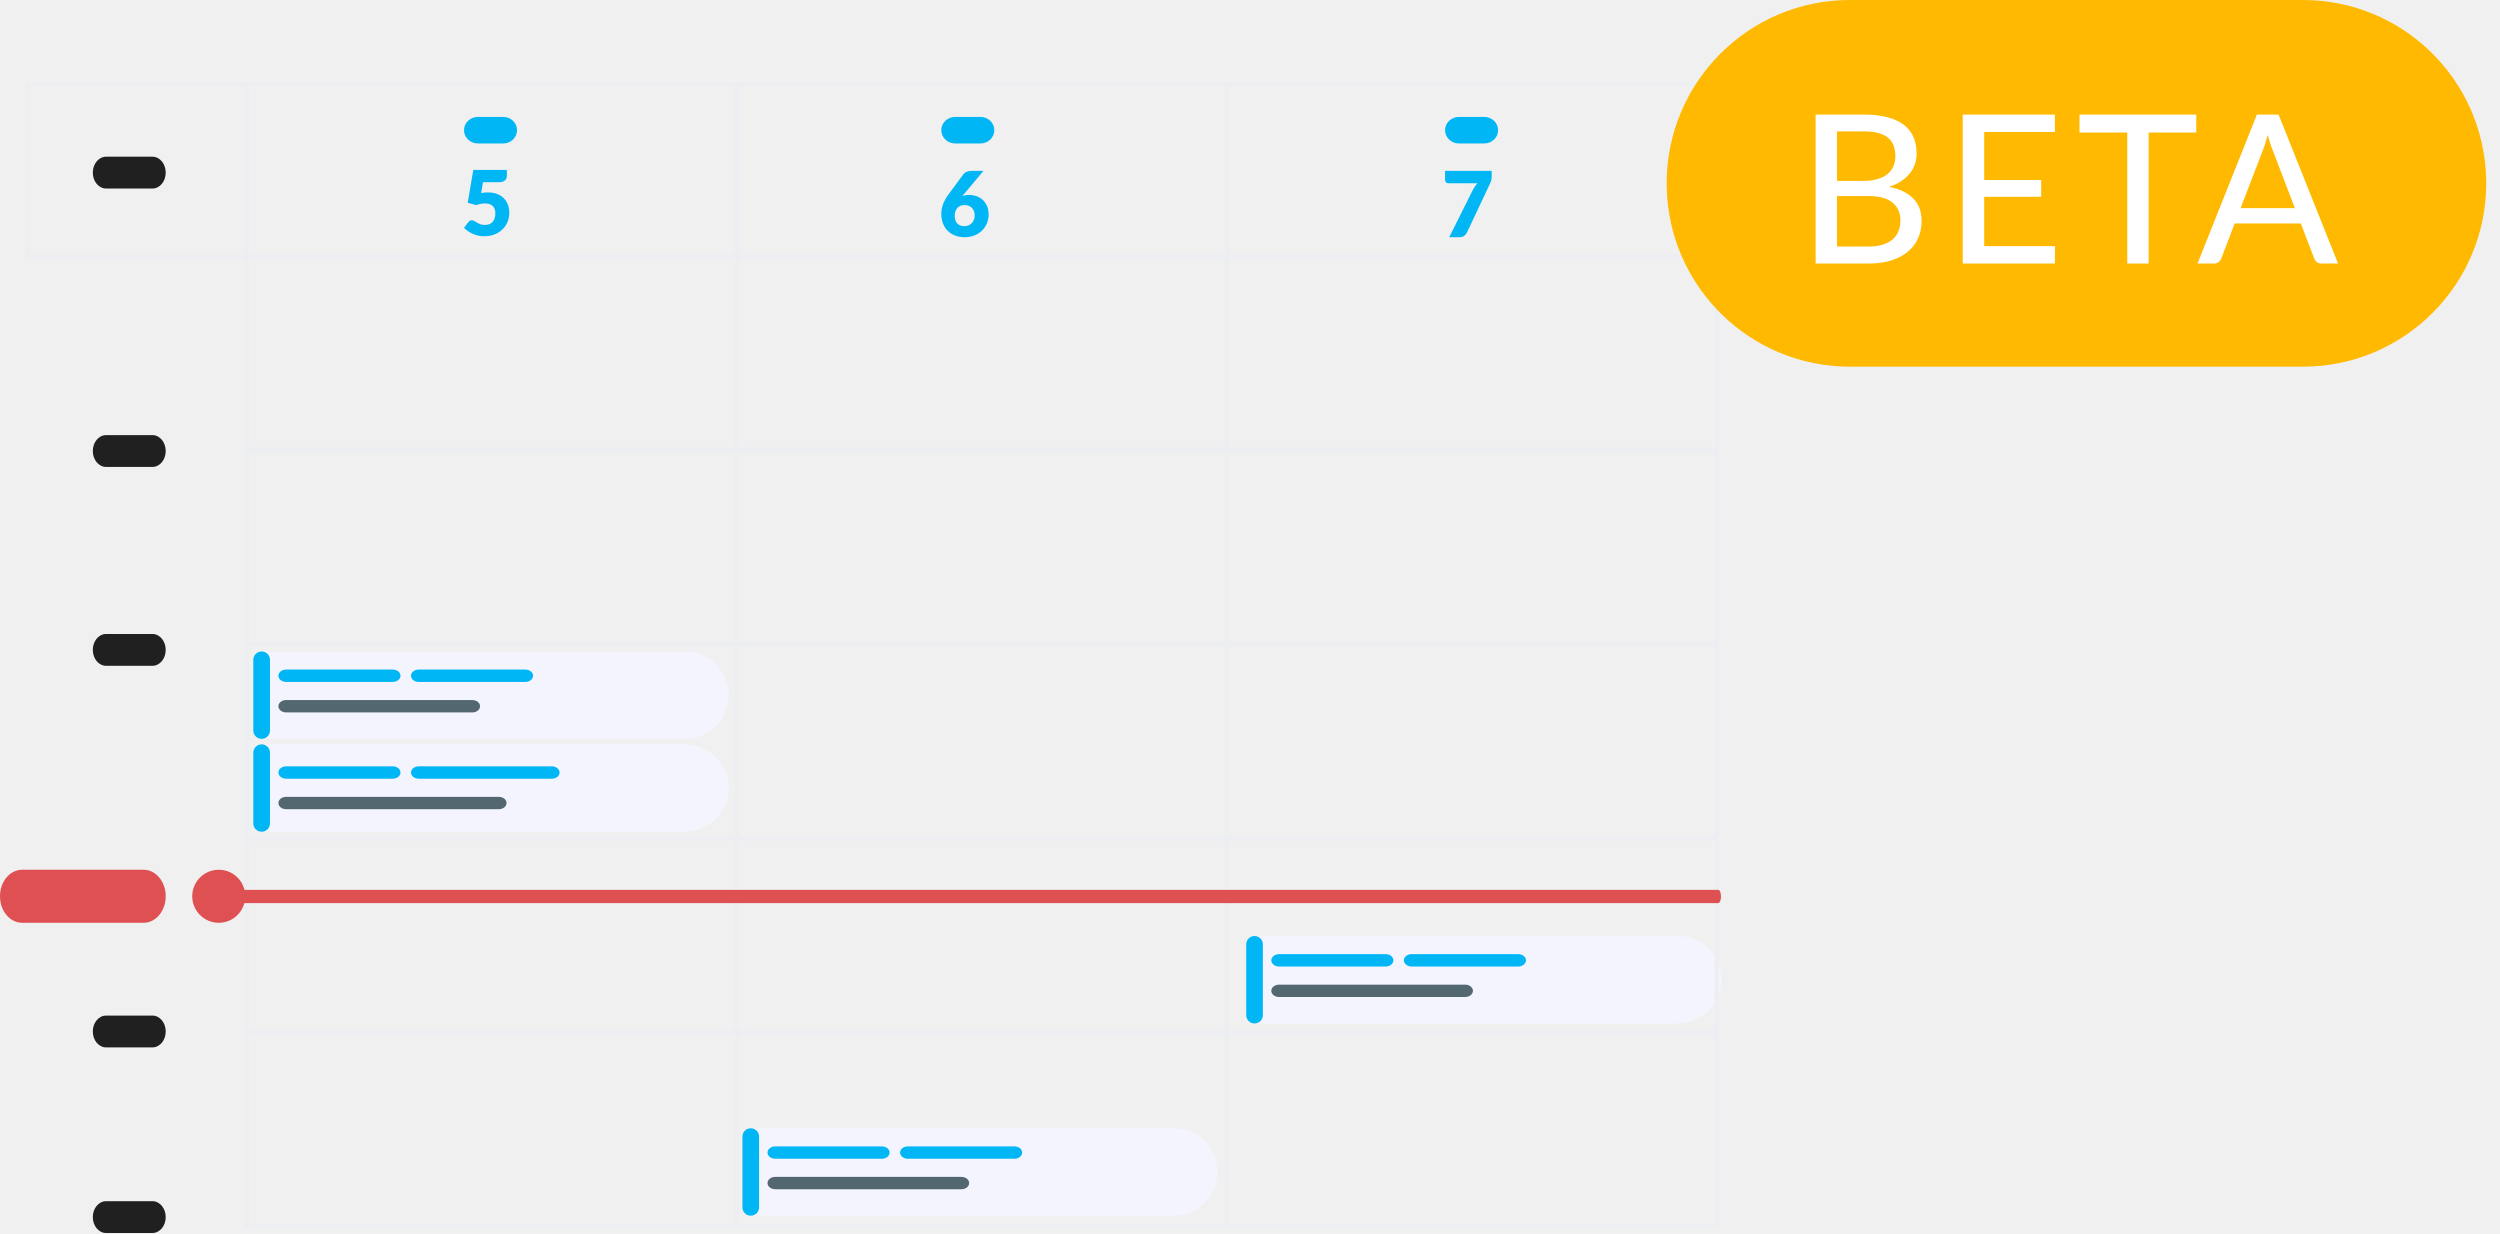
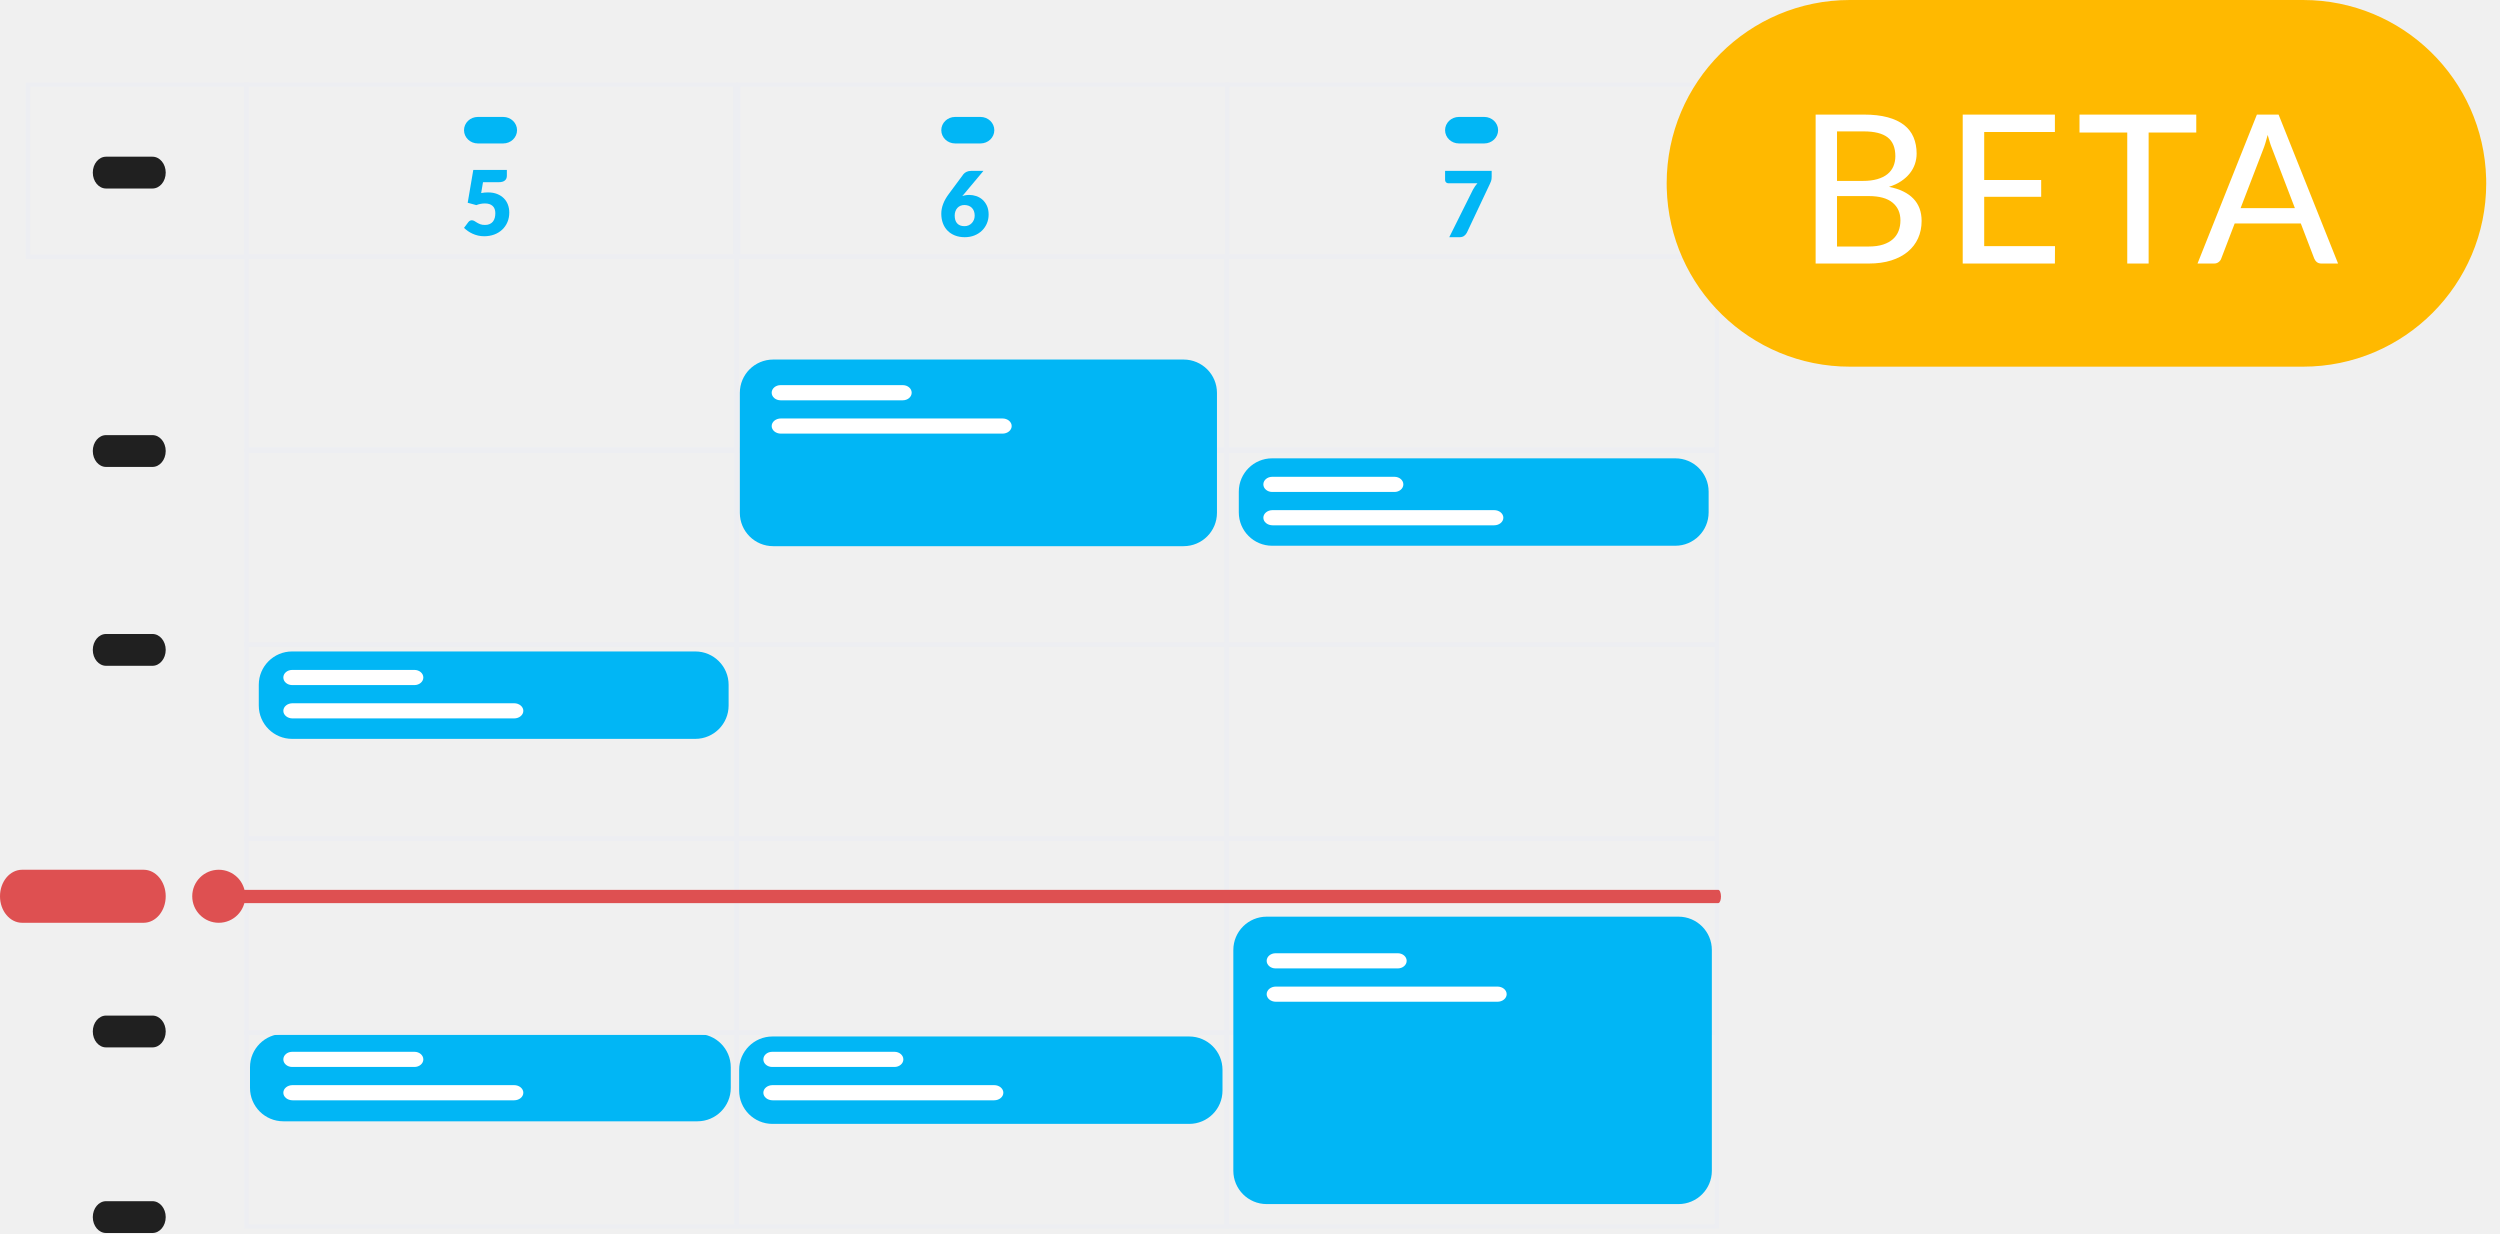
<svg xmlns="http://www.w3.org/2000/svg" width="150px" height="74px" viewBox="0 0 150 74" version="1.1">
  <g id="pages" stroke="none" stroke-width="1" fill="none" fill-rule="evenodd">
-     <g id="WeeklyCalendar">
+     <g id="WeeklyCalendar" fill-rule="nonzero">
      <g id="Group-185" transform="translate(0, 5)">
-         <path d="M6.364,6.311 C5.924,6.311 5.568,5.884 5.568,5.357 C5.568,4.83 5.924,4.402 6.364,4.402 L9.148,4.402 C9.587,4.402 9.943,4.83 9.943,5.357 C9.943,5.884 9.587,6.311 9.148,6.311 L6.364,6.311 Z" id="Path" fill="#202020" fill-rule="nonzero" />
-         <path d="M6.364,23.016 C5.924,23.016 5.568,22.589 5.568,22.061 C5.568,21.534 5.924,21.107 6.364,21.107 L9.148,21.107 C9.587,21.107 9.943,21.534 9.943,22.061 C9.943,22.589 9.587,23.016 9.148,23.016 L6.364,23.016 Z" id="Path-Copy-26" fill="#202020" fill-rule="nonzero" />
-         <path d="M6.364,34.948 C5.924,34.948 5.568,34.52 5.568,33.993 C5.568,33.466 5.924,33.039 6.364,33.039 L9.148,33.039 C9.587,33.039 9.943,33.466 9.943,33.993 C9.943,34.52 9.587,34.948 9.148,34.948 L6.364,34.948 Z" id="Path-Copy-28" fill="#202020" fill-rule="nonzero" />
-         <path d="M6.364,57.844 C5.924,57.844 5.568,57.417 5.568,56.889 C5.568,56.362 5.924,55.935 6.364,55.935 L9.148,55.935 C9.587,55.935 9.943,56.362 9.943,56.889 C9.943,57.417 9.587,57.844 9.148,57.844 L6.364,57.844 Z" id="Path-Copy-34" fill="#202020" fill-rule="nonzero" />
-         <path d="M6.364,68.98 C5.924,68.98 5.568,68.553 5.568,68.026 C5.568,67.499 5.924,67.071 6.364,67.071 L9.148,67.071 C9.587,67.071 9.943,67.499 9.943,68.026 C9.943,68.553 9.587,68.98 9.148,68.98 L6.364,68.98 Z" id="Path-Copy-35" fill="#202020" fill-rule="nonzero" />
-         <path d="M1.326,50.367 C0.594,50.367 -7.34765784e-14,49.654 -7.34765784e-14,48.776 C-7.34765784e-14,47.897 0.594,47.185 1.326,47.185 L8.617,47.185 C9.35,47.185 9.943,47.897 9.943,48.776 C9.943,49.654 9.35,50.367 8.617,50.367 L1.326,50.367 Z" id="Path-Copy-31" fill="#DE5051" fill-rule="nonzero" />
+         <path d="M6.364,6.311 C5.924,6.311 5.568,5.884 5.568,5.357 C5.568,4.83 5.924,4.402 6.364,4.402 L9.148,4.402 C9.587,4.402 9.943,4.83 9.943,5.357 C9.943,5.884 9.587,6.311 9.148,6.311 L6.364,6.311 Z" id="Path" fill="#202020" />
+         <path d="M6.364,23.016 C5.924,23.016 5.568,22.589 5.568,22.061 C5.568,21.534 5.924,21.107 6.364,21.107 L9.148,21.107 C9.587,21.107 9.943,21.534 9.943,22.061 C9.943,22.589 9.587,23.016 9.148,23.016 L6.364,23.016 Z" id="Path-Copy-26" fill="#202020" />
+         <path d="M6.364,34.948 C5.924,34.948 5.568,34.52 5.568,33.993 C5.568,33.466 5.924,33.039 6.364,33.039 L9.148,33.039 C9.587,33.039 9.943,33.466 9.943,33.993 C9.943,34.52 9.587,34.948 9.148,34.948 L6.364,34.948 Z" id="Path-Copy-28" fill="#202020" />
+         <path d="M6.364,57.844 C5.924,57.844 5.568,57.417 5.568,56.889 C5.568,56.362 5.924,55.935 6.364,55.935 L9.148,55.935 C9.587,55.935 9.943,56.362 9.943,56.889 C9.943,57.417 9.587,57.844 9.148,57.844 L6.364,57.844 Z" id="Path-Copy-34" fill="#202020" />
+         <path d="M6.364,68.98 C5.924,68.98 5.568,68.553 5.568,68.026 C5.568,67.499 5.924,67.071 6.364,67.071 L9.148,67.071 C9.587,67.071 9.943,67.499 9.943,68.026 C9.943,68.553 9.587,68.98 9.148,68.98 L6.364,68.98 Z" id="Path-Copy-35" fill="#202020" />
+         <path d="M1.326,50.367 C0.594,50.367 -7.34765784e-14,49.654 -7.34765784e-14,48.776 C-7.34765784e-14,47.897 0.594,47.185 1.326,47.185 L8.617,47.185 C9.35,47.185 9.943,47.897 9.943,48.776 C9.943,49.654 9.35,50.367 8.617,50.367 L1.326,50.367 Z" id="Path-Copy-31" fill="#DE5051" />
        <g id="Group-191" transform="translate(15.19886, 34.08719)">
-           <path d="M0.328,-5.42596271e-13 L25.896,-5.42596271e-13 C27.344,-5.43750498e-13 28.518,1.174 28.518,2.622 C28.518,4.071 27.344,5.245 25.896,5.245 L0.328,5.245 L0.328,5.245 L0.328,-5.42596271e-13 Z" id="Rectangle" fill="#F4F4FE" />
-           <g id="Group-189" transform="translate(1.505682, 0.927229)" fill-rule="nonzero">
-             <path d="M0.464,0.902 C0.208,0.902 2.47276946e-14,0.735 2.47276946e-14,0.53 C2.47276946e-14,0.325 0.208,0.159 0.464,0.159 L6.861,0.159 C7.117,0.159 7.325,0.325 7.325,0.53 C7.325,0.735 7.117,0.902 6.861,0.902 L0.464,0.902 Z" id="Path-Copy-28" fill="#01B6F5" />
-             <path d="M8.419,0.902 C8.162,0.902 7.955,0.735 7.955,0.53 C7.955,0.325 8.162,0.159 8.419,0.159 L14.815,0.159 C15.072,0.159 15.279,0.325 15.279,0.53 C15.279,0.735 15.072,0.902 14.815,0.902 L8.419,0.902 Z" id="Path-Copy-33" fill="#01B6F5" />
-             <path d="M0.464,2.731 C0.208,2.731 0,2.565 0,2.36 C0,2.155 0.208,1.989 0.464,1.989 L11.634,1.989 C11.89,1.989 12.098,2.155 12.098,2.36 C12.098,2.565 11.89,2.731 11.634,2.731 L0.464,2.731 Z" id="Path-Copy-32" fill="#52676F" />
-           </g>
-           <rect id="Rectangle" fill="#01B6F5" x="-6.76479075e-14" y="-5.42596271e-13" width="1" height="5.245" rx="0.5" />
+           <path d="M26.518,-5.42596271e-13 C27.623,-5.42596271e-13 28.518,0.895 28.518,2 L28.518,3.245 C28.518,4.349 27.623,5.245 26.518,5.245 L2.328,5.245 C1.223,5.245 0.328,4.349 0.328,3.245 L0.328,2 C0.328,0.895 1.223,-5.42596271e-13 2.328,-5.42596271e-13 L26.518,-5.42596271e-13 Z" id="Rectangle" fill="#01B6F5" />
+           <path d="M2.333,2.018 C2.039,2.018 1.801,1.814 1.801,1.563 C1.801,1.312 2.039,1.108 2.333,1.108 L9.669,1.108 C9.963,1.108 10.201,1.312 10.201,1.563 C10.201,1.814 9.963,2.018 9.669,2.018 L2.333,2.018 Z" id="Path-Copy-28" fill="#FFFFFF" />
+           <path d="M2.353,4.018 C2.048,4.018 1.801,3.814 1.801,3.563 C1.801,3.312 2.048,3.108 2.353,3.108 L15.649,3.108 C15.954,3.108 16.201,3.312 16.201,3.563 C16.201,3.814 15.954,4.018 15.649,4.018 L2.353,4.018 Z" id="Path-Copy-32" fill="#FFFFFF" />
        </g>
-         <g id="Group-191-Copy-4" transform="translate(44.54545, 62.69624)">
-           <path d="M0.328,-5.42596271e-13 L25.896,-5.42596271e-13 C27.344,-5.44194587e-13 28.518,1.174 28.518,2.622 C28.518,4.071 27.344,5.245 25.896,5.245 L0.328,5.245 L0.328,5.245 L0.328,-5.42596271e-13 Z" id="Rectangle" fill="#F4F4FE" />
-           <g id="Group-189" transform="translate(1.505682, 0.927229)" fill-rule="nonzero">
-             <path d="M0.464,0.902 C0.208,0.902 2.47276946e-14,0.735 2.47276946e-14,0.53 C2.47276946e-14,0.325 0.208,0.159 0.464,0.159 L6.861,0.159 C7.117,0.159 7.325,0.325 7.325,0.53 C7.325,0.735 7.117,0.902 6.861,0.902 L0.464,0.902 Z" id="Path-Copy-28" fill="#01B6F5" />
-             <path d="M8.419,0.902 C8.162,0.902 7.955,0.735 7.955,0.53 C7.955,0.325 8.162,0.159 8.419,0.159 L14.815,0.159 C15.072,0.159 15.279,0.325 15.279,0.53 C15.279,0.735 15.072,0.902 14.815,0.902 L8.419,0.902 Z" id="Path-Copy-33" fill="#01B6F5" />
-             <path d="M0.464,2.731 C0.208,2.731 0,2.565 0,2.36 C0,2.155 0.208,1.989 0.464,1.989 L11.634,1.989 C11.89,1.989 12.098,2.155 12.098,2.36 C12.098,2.565 11.89,2.731 11.634,2.731 L0.464,2.731 Z" id="Path-Copy-32" fill="#52676F" />
-           </g>
-           <rect id="Rectangle" fill="#01B6F5" x="-6.76479075e-14" y="-5.42596271e-13" width="1" height="5.245" rx="0.5" />
+         <g id="Group-191-Copy-4" transform="translate(74, 22.5)">
+           <path d="M26.518,-5.42596271e-13 C27.623,-5.42596271e-13 28.518,0.895 28.518,2 L28.518,3.245 C28.518,4.349 27.623,5.245 26.518,5.245 L2.328,5.245 C1.223,5.245 0.328,4.349 0.328,3.245 L0.328,2 C0.328,0.895 1.223,-5.42596271e-13 2.328,-5.42596271e-13 L26.518,-5.42596271e-13 Z" id="Rectangle" fill="#01B6F5" />
+           <path d="M2.333,2.018 C2.039,2.018 1.801,1.814 1.801,1.563 C1.801,1.312 2.039,1.108 2.333,1.108 L9.669,1.108 C9.963,1.108 10.201,1.312 10.201,1.563 C10.201,1.814 9.963,2.018 9.669,2.018 L2.333,2.018 Z" id="Path-Copy-28" fill="#FFFFFF" />
+           <path d="M2.353,4.018 C2.048,4.018 1.801,3.814 1.801,3.563 C1.801,3.312 2.048,3.108 2.353,3.108 L15.649,3.108 C15.954,3.108 16.201,3.312 16.201,3.563 C16.201,3.814 15.954,4.018 15.649,4.018 L2.353,4.018 Z" id="Path-Copy-32" fill="#FFFFFF" />
        </g>
-         <g id="Group-191-Copy-5" transform="translate(74.77273, 51.16215)">
-           <path d="M0.328,-5.42596271e-13 L25.896,-5.42596271e-13 C27.344,-5.40994123e-13 28.518,1.174 28.518,2.622 C28.518,4.071 27.344,5.245 25.896,5.245 L0.328,5.245 L0.328,5.245 L0.328,-5.42596271e-13 Z" id="Rectangle" fill="#F4F4FE" />
-           <g id="Group-189" transform="translate(1.505682, 0.927229)" fill-rule="nonzero">
-             <path d="M0.464,0.902 C0.208,0.902 2.47276946e-14,0.735 2.47276946e-14,0.53 C2.47276946e-14,0.325 0.208,0.159 0.464,0.159 L6.861,0.159 C7.117,0.159 7.325,0.325 7.325,0.53 C7.325,0.735 7.117,0.902 6.861,0.902 L0.464,0.902 Z" id="Path-Copy-28" fill="#01B6F5" />
-             <path d="M8.419,0.902 C8.162,0.902 7.955,0.735 7.955,0.53 C7.955,0.325 8.162,0.159 8.419,0.159 L14.815,0.159 C15.072,0.159 15.279,0.325 15.279,0.53 C15.279,0.735 15.072,0.902 14.815,0.902 L8.419,0.902 Z" id="Path-Copy-33" fill="#01B6F5" />
-             <path d="M0.464,2.731 C0.208,2.731 0,2.565 0,2.36 C0,2.155 0.208,1.989 0.464,1.989 L11.634,1.989 C11.89,1.989 12.098,2.155 12.098,2.36 C12.098,2.565 11.89,2.731 11.634,2.731 L0.464,2.731 Z" id="Path-Copy-32" fill="#52676F" />
-           </g>
-           <rect id="Rectangle" fill="#01B6F5" x="-6.76479075e-14" y="-5.42596271e-13" width="1" height="5.245" rx="0.5" />
+         <g id="Group-191-Copy-2" transform="translate(14.19886, 57)">
+           <path d="M27.647,0.033 C28.752,0.033 29.647,0.928 29.647,2.033 L29.647,3.278 C29.647,4.382 28.752,5.278 27.647,5.278 L2.801,5.278 C1.697,5.278 0.801,4.382 0.801,3.278 L0.801,2.033 C0.801,0.928 1.697,0.033 2.801,0.033 L27.647,0.033 Z" id="Rectangle" fill="#01B6F5" />
+           <path d="M3.333,2.018 C3.039,2.018 2.801,1.814 2.801,1.563 C2.801,1.312 3.039,1.108 3.333,1.108 L10.669,1.108 C10.963,1.108 11.201,1.312 11.201,1.563 C11.201,1.814 10.963,2.018 10.669,2.018 L3.333,2.018 Z" id="Path-Copy-28" fill="#FFFFFF" />
+           <path d="M3.353,4.018 C3.048,4.018 2.801,3.814 2.801,3.563 C2.801,3.312 3.048,3.108 3.353,3.108 L16.649,3.108 C16.954,3.108 17.201,3.312 17.201,3.563 C17.201,3.814 16.954,4.018 16.649,4.018 L3.353,4.018 Z" id="Path-Copy-32" fill="#FFFFFF" />
        </g>
-         <g id="Group-190" transform="translate(15.11364, 38.43488)">
-           <path d="M0.413,1.225 L25.981,1.225 C27.43,1.225 28.604,2.399 28.604,3.847 C28.604,5.296 27.43,6.47 25.981,6.47 L0.413,6.47 L0.413,6.47 L0.413,1.225 Z" id="Rectangle" fill="#F4F4FE" />
-           <g id="Group-189" transform="translate(1.590909, 0.795455)" fill-rule="nonzero">
-             <path d="M0.464,2.492 C0.208,2.492 0,2.326 0,2.121 C0,1.916 0.208,1.75 0.464,1.75 L6.861,1.75 C7.117,1.75 7.325,1.916 7.325,2.121 C7.325,2.326 7.117,2.492 6.861,2.492 L0.464,2.492 Z" id="Path-Copy-28" fill="#01B6F5" />
-             <path d="M8.419,2.492 C8.162,2.492 7.955,2.326 7.955,2.121 C7.955,1.916 8.162,1.75 8.419,1.75 L16.406,1.75 C16.663,1.75 16.87,1.916 16.87,2.121 C16.87,2.326 16.663,2.492 16.406,2.492 L8.419,2.492 Z" id="Path-Copy-33" fill="#01B6F5" />
-             <path d="M0.464,4.322 C0.208,4.322 0,4.156 0,3.951 C0,3.746 0.208,3.58 0.464,3.58 L13.224,3.58 C13.481,3.58 13.688,3.746 13.688,3.951 C13.688,4.156 13.481,4.322 13.224,4.322 L0.464,4.322 Z" id="Path-Copy-32" fill="#52676F" />
-           </g>
-           <rect id="Rectangle" fill="#01B6F5" x="0.085" y="1.225" width="1" height="5.245" rx="0.5" />
+         <g id="Group-191-Copy-3" transform="translate(44, 57)">
+           <path d="M27.35,0.189 C28.455,0.189 29.35,1.085 29.35,2.189 L29.35,3.434 C29.35,4.539 28.455,5.434 27.35,5.434 L2.349,5.434 C1.244,5.434 0.349,4.539 0.349,3.434 L0.349,2.189 C0.349,1.085 1.244,0.189 2.349,0.189 L27.35,0.189 Z" id="Rectangle" fill="#01B6F5" />
+           <path d="M2.333,2.018 C2.039,2.018 1.801,1.814 1.801,1.563 C1.801,1.312 2.039,1.108 2.333,1.108 L9.669,1.108 C9.963,1.108 10.201,1.312 10.201,1.563 C10.201,1.814 9.963,2.018 9.669,2.018 L2.333,2.018 Z" id="Path-Copy-28" fill="#FFFFFF" />
+           <path d="M2.353,4.018 C2.048,4.018 1.801,3.814 1.801,3.563 C1.801,3.312 2.048,3.108 2.353,3.108 L15.649,3.108 C15.954,3.108 16.201,3.312 16.201,3.563 C16.201,3.814 15.954,4.018 15.649,4.018 L2.353,4.018 Z" id="Path-Copy-32" fill="#FFFFFF" />
        </g>
-         <path d="M44.275,33.595 L44.275,45.396 L14.707,45.396 L14.707,33.595 L44.275,33.595 Z M44.111,33.759 L14.871,33.759 L14.871,45.232 L44.111,45.232 L44.111,33.759 Z" id="Rectangle" stroke="#EDEEF2" stroke-width="0.1" fill="#EDEEF2" fill-rule="nonzero" />
-         <path d="M73.685,33.595 L73.685,45.396 L44.117,45.396 L44.117,33.595 L73.685,33.595 Z M73.521,33.759 L44.281,33.759 L44.281,45.232 L73.521,45.232 L73.521,33.759 Z" id="Rectangle-Copy" stroke="#EDEEF2" stroke-width="0.1" fill="#EDEEF2" fill-rule="nonzero" />
-         <path d="M103.095,33.595 L103.095,45.396 L73.528,45.396 L73.528,33.595 L103.095,33.595 Z M102.931,33.759 L73.691,33.759 L73.691,45.232 L102.931,45.232 L102.931,33.759 Z" id="Rectangle-Copy-2" stroke="#EDEEF2" stroke-width="0.1" fill="#EDEEF2" fill-rule="nonzero" />
-         <path d="M44.275,45.232 L44.275,57.033 L14.707,57.033 L14.707,45.232 L44.275,45.232 Z M44.111,45.396 L14.871,45.396 L14.871,56.869 L44.111,56.869 L44.111,45.396 Z" id="Rectangle" stroke="#EDEEF2" stroke-width="0.1" fill="#EDEEF2" fill-rule="nonzero" />
-         <path d="M73.685,45.232 L73.685,57.033 L44.117,57.033 L44.117,45.232 L73.685,45.232 Z M73.521,45.396 L44.281,45.396 L44.281,56.869 L73.521,56.869 L73.521,45.396 Z" id="Rectangle-Copy" stroke="#EDEEF2" stroke-width="0.1" fill="#EDEEF2" fill-rule="nonzero" />
-         <path d="M103.095,45.232 L103.095,57.033 L73.528,57.033 L73.528,45.232 L103.095,45.232 Z M102.931,45.396 L73.691,45.396 L73.691,56.869 L102.931,56.869 L102.931,45.396 Z" id="Rectangle-Copy-2" stroke="#EDEEF2" stroke-width="0.1" fill="#EDEEF2" fill-rule="nonzero" />
-         <path d="M44.275,56.869 L44.275,68.67 L14.707,68.67 L14.707,56.869 L44.275,56.869 Z M44.111,57.033 L14.871,57.033 L14.871,68.506 L44.111,68.506 L44.111,57.033 Z" id="Rectangle" stroke="#EDEEF2" stroke-width="0.1" fill="#EDEEF2" fill-rule="nonzero" />
-         <path d="M73.685,56.869 L73.685,68.67 L44.117,68.67 L44.117,56.869 L73.685,56.869 Z M73.521,57.033 L44.281,57.033 L44.281,68.506 L73.521,68.506 L73.521,57.033 Z" id="Rectangle-Copy" stroke="#EDEEF2" stroke-width="0.1" fill="#EDEEF2" fill-rule="nonzero" />
-         <path d="M103.095,56.869 L103.095,68.67 L73.528,68.67 L73.528,56.869 L103.095,56.869 Z M102.931,57.033 L73.691,57.033 L73.691,68.506 L102.931,68.506 L102.931,57.033 Z" id="Rectangle-Copy-2" stroke="#EDEEF2" stroke-width="0.1" fill="#EDEEF2" fill-rule="nonzero" />
-         <path d="M103.095,48.391 C103.186,48.391 103.259,48.569 103.259,48.789 C103.259,48.993 103.196,49.161 103.114,49.184 L103.095,49.186 L12.413,49.186 C12.322,49.186 12.249,49.008 12.249,48.789 C12.249,48.585 12.312,48.417 12.393,48.394 L12.413,48.391 L103.095,48.391 Z" id="Path" fill="#DE5051" fill-rule="nonzero" />
-         <path d="M13.125,47.185 C14.004,47.185 14.716,47.897 14.716,48.776 C14.716,49.654 14.004,50.367 13.125,50.367 C12.246,50.367 11.534,49.654 11.534,48.776 C11.534,47.897 12.246,47.185 13.125,47.185 Z" id="Path" fill="#DE5051" fill-rule="nonzero" />
-         <path d="M44.275,10.326 L44.275,22.044 L14.707,22.044 L14.707,10.326 L44.275,10.326 Z M44.111,10.49 L14.871,10.49 L14.871,21.88 L44.111,21.88 L44.111,10.49 Z" id="Rectangle" stroke="#EDEEF2" stroke-width="0.1" fill="#EDEEF2" fill-rule="nonzero" />
-         <path d="M73.685,10.326 L73.685,22.044 L44.117,22.044 L44.117,10.326 L73.685,10.326 Z M73.521,10.49 L44.281,10.49 L44.281,21.88 L73.521,21.88 L73.521,10.49 Z" id="Rectangle-Copy" stroke="#EDEEF2" stroke-width="0.1" fill="#EDEEF2" fill-rule="nonzero" />
-         <path d="M103.095,10.326 L103.095,22.044 L73.528,22.044 L73.528,10.326 L103.095,10.326 Z M102.931,10.49 L73.691,10.49 L73.691,21.88 L102.931,21.88 L102.931,10.49 Z" id="Rectangle-Copy-2" stroke="#EDEEF2" stroke-width="0.1" fill="#EDEEF2" fill-rule="nonzero" />
-         <path d="M44.275,21.962 L44.275,33.763 L14.707,33.763 L14.707,21.962 L44.275,21.962 Z M44.111,22.126 L14.871,22.126 L14.871,33.599 L44.111,33.599 L44.111,22.126 Z" id="Rectangle" stroke="#EDEEF2" stroke-width="0.1" fill="#EDEEF2" fill-rule="nonzero" />
-         <path d="M73.685,21.962 L73.685,33.763 L44.117,33.763 L44.117,21.962 L73.685,21.962 Z M73.521,22.126 L44.281,22.126 L44.281,33.599 L73.521,33.599 L73.521,22.126 Z" id="Rectangle-Copy" stroke="#EDEEF2" stroke-width="0.1" fill="#EDEEF2" fill-rule="nonzero" />
-         <path d="M103.095,21.962 L103.095,33.763 L73.528,33.763 L73.528,21.962 L103.095,21.962 Z M102.931,22.126 L73.691,22.126 L73.691,33.599 L102.931,33.599 L102.931,22.126 Z" id="Rectangle-Copy-2" stroke="#EDEEF2" stroke-width="0.1" fill="#EDEEF2" fill-rule="nonzero" />
-         <path d="M44.209,3.65969881e-13 L44.209,10.49 L14.707,10.49 L14.707,3.65969881e-13 L44.209,3.65969881e-13 Z M44.045,0.164 L14.871,0.164 L14.871,10.326 L44.045,10.326 L44.045,0.164 Z" id="Rectangle" stroke="#EDEEF2" stroke-width="0.1" fill="#EDEEF2" fill-rule="nonzero" />
-         <path d="M73.711,3.65969881e-13 L73.711,10.49 L44.209,10.49 L44.209,3.65969881e-13 L73.711,3.65969881e-13 Z M73.547,0.164 L44.373,0.164 L44.373,10.326 L73.547,10.326 L73.547,0.164 Z" id="Rectangle-Copy" stroke="#EDEEF2" stroke-width="0.1" fill="#EDEEF2" fill-rule="nonzero" />
-         <path d="M103.049,3.65969881e-13 L103.049,10.49 L73.547,10.49 L73.547,3.65969881e-13 L103.049,3.65969881e-13 Z M102.885,0.164 L73.711,0.164 L73.711,10.326 L102.885,10.326 L102.885,0.164 Z" id="Rectangle-Copy-2" stroke="#EDEEF2" stroke-width="0.1" fill="#EDEEF2" fill-rule="nonzero" />
-         <g id="Group-184" transform="translate(27.84091, 2.015953)" fill="#01B6F5" fill-rule="nonzero">
+         <path d="M44.275,33.595 L44.275,45.396 L14.707,45.396 L14.707,33.595 L44.275,33.595 Z M44.111,33.759 L14.871,33.759 L14.871,45.232 L44.111,45.232 L44.111,33.759 Z" id="Rectangle" stroke="#EDEEF2" stroke-width="0.1" fill="#EDEEF2" />
+         <path d="M73.685,33.595 L73.685,45.396 L44.117,45.396 L44.117,33.595 L73.685,33.595 Z M73.521,33.759 L44.281,33.759 L44.281,45.232 L73.521,45.232 L73.521,33.759 Z" id="Rectangle-Copy" stroke="#EDEEF2" stroke-width="0.1" fill="#EDEEF2" />
+         <path d="M103.095,33.595 L103.095,45.396 L73.528,45.396 L73.528,33.595 L103.095,33.595 Z M102.931,33.759 L73.691,33.759 L73.691,45.232 L102.931,45.232 L102.931,33.759 Z" id="Rectangle-Copy-2" stroke="#EDEEF2" stroke-width="0.1" fill="#EDEEF2" />
+         <path d="M44.275,45.232 L44.275,57.033 L14.707,57.033 L14.707,45.232 L44.275,45.232 Z M44.111,45.396 L14.871,45.396 L14.871,56.869 L44.111,56.869 L44.111,45.396 Z" id="Rectangle" stroke="#EDEEF2" stroke-width="0.1" fill="#EDEEF2" />
+         <path d="M73.685,45.232 L73.685,57.033 L44.117,57.033 L44.117,45.232 L73.685,45.232 Z M73.521,45.396 L44.281,45.396 L44.281,56.869 L73.521,56.869 L73.521,45.396 Z" id="Rectangle-Copy" stroke="#EDEEF2" stroke-width="0.1" fill="#EDEEF2" />
+         <path d="M103.095,45.232 L103.095,57.033 L73.528,57.033 L73.528,45.232 L103.095,45.232 Z M102.931,45.396 L73.691,45.396 L73.691,56.869 L102.931,56.869 L102.931,45.396 Z" id="Rectangle-Copy-2" stroke="#EDEEF2" stroke-width="0.1" fill="#EDEEF2" />
+         <path d="M44.275,56.869 L44.275,68.67 L14.707,68.67 L14.707,56.869 L44.275,56.869 Z M44.111,57.033 L14.871,57.033 L14.871,68.506 L44.111,68.506 L44.111,57.033 Z" id="Rectangle" stroke="#EDEEF2" stroke-width="0.1" fill="#EDEEF2" />
+         <path d="M73.685,56.869 L73.685,68.67 L44.117,68.67 L44.117,56.869 L73.685,56.869 Z M73.521,57.033 L44.281,57.033 L44.281,68.506 L73.521,68.506 L73.521,57.033 Z" id="Rectangle-Copy" stroke="#EDEEF2" stroke-width="0.1" fill="#EDEEF2" />
+         <path d="M103.095,56.869 L103.095,68.67 L73.528,68.67 L73.528,56.869 L103.095,56.869 Z M102.931,57.033 L73.691,57.033 L73.691,68.506 L102.931,68.506 L102.931,57.033 Z" id="Rectangle-Copy-2" stroke="#EDEEF2" stroke-width="0.1" fill="#EDEEF2" />
+         <path d="M103.095,48.391 C103.186,48.391 103.259,48.569 103.259,48.789 C103.259,48.993 103.196,49.161 103.114,49.184 L103.095,49.186 L12.413,49.186 C12.322,49.186 12.249,49.008 12.249,48.789 C12.249,48.585 12.312,48.417 12.393,48.394 L12.413,48.391 L103.095,48.391 Z" id="Path" fill="#DE5051" />
+         <path d="M13.125,47.185 C14.004,47.185 14.716,47.897 14.716,48.776 C14.716,49.654 14.004,50.367 13.125,50.367 C12.246,50.367 11.534,49.654 11.534,48.776 C11.534,47.897 12.246,47.185 13.125,47.185 Z" id="Path" fill="#DE5051" />
+         <path d="M44.275,10.326 L44.275,22.044 L14.707,22.044 L14.707,10.326 L44.275,10.326 Z M44.111,10.49 L14.871,10.49 L14.871,21.88 L44.111,21.88 L44.111,10.49 Z" id="Rectangle" stroke="#EDEEF2" stroke-width="0.1" fill="#EDEEF2" />
+         <path d="M73.685,10.326 L73.685,22.044 L44.117,22.044 L44.117,10.326 L73.685,10.326 Z M73.521,10.49 L44.281,10.49 L44.281,21.88 L73.521,21.88 L73.521,10.49 Z" id="Rectangle-Copy" stroke="#EDEEF2" stroke-width="0.1" fill="#EDEEF2" />
+         <path d="M103.095,10.326 L103.095,22.044 L73.528,22.044 L73.528,10.326 L103.095,10.326 Z M102.931,10.49 L73.691,10.49 L73.691,21.88 L102.931,21.88 L102.931,10.49 Z" id="Rectangle-Copy-2" stroke="#EDEEF2" stroke-width="0.1" fill="#EDEEF2" />
+         <path d="M44.275,21.962 L44.275,33.763 L14.707,33.763 L14.707,21.962 L44.275,21.962 Z M44.111,22.126 L14.871,22.126 L14.871,33.599 L44.111,33.599 L44.111,22.126 Z" id="Rectangle" stroke="#EDEEF2" stroke-width="0.1" fill="#EDEEF2" />
+         <g id="Group-191-Copy" transform="translate(74, 50)">
+           <path d="M26.711,-5.42596271e-13 C27.816,-5.42596271e-13 28.711,0.895 28.711,2 L28.711,15.245 C28.711,16.349 27.816,17.245 26.711,17.245 L2,17.245 C0.895,17.245 -3.43058915e-14,16.349 -3.43058915e-14,15.245 L-3.43058915e-14,2 C-3.43058915e-14,0.895 0.895,-5.42596271e-13 2,-5.42596271e-13 L26.711,-5.42596271e-13 Z" id="Rectangle" fill="#01B6F5" />
+           <path d="M2.532,3.105 C2.238,3.105 2,2.901 2,2.65 C2,2.399 2.238,2.195 2.532,2.195 L9.868,2.195 C10.162,2.195 10.4,2.399 10.4,2.65 C10.4,2.901 10.162,3.105 9.868,3.105 L2.532,3.105 Z" id="Path-Copy-28" fill="#FFFFFF" />
+           <path d="M2.552,5.105 C2.247,5.105 2,4.901 2,4.65 C2,4.399 2.247,4.195 2.552,4.195 L15.848,4.195 C16.153,4.195 16.4,4.399 16.4,4.65 C16.4,4.901 16.153,5.105 15.848,5.105 L2.552,5.105 Z" id="Path-Copy-32" fill="#FFFFFF" />
+         </g>
+         <path d="M73.685,21.962 L73.685,33.763 L44.117,33.763 L44.117,21.962 L73.685,21.962 Z M73.521,22.126 L44.281,22.126 L44.281,33.599 L73.521,33.599 L73.521,22.126 Z" id="Rectangle-Copy" stroke="#EDEEF2" stroke-width="0.1" fill="#EDEEF2" />
+         <path d="M103.095,21.962 L103.095,33.763 L73.528,33.763 L73.528,21.962 L103.095,21.962 Z M102.931,22.126 L73.691,22.126 L73.691,33.599 L102.931,33.599 L102.931,22.126 Z" id="Rectangle-Copy-2" stroke="#EDEEF2" stroke-width="0.1" fill="#EDEEF2" />
+         <path d="M44.209,3.65969881e-13 L44.209,10.49 L14.707,10.49 L14.707,3.65969881e-13 L44.209,3.65969881e-13 Z M44.045,0.164 L14.871,0.164 L14.871,10.326 L44.045,10.326 L44.045,0.164 Z" id="Rectangle" stroke="#EDEEF2" stroke-width="0.1" fill="#EDEEF2" />
+         <path d="M73.711,3.65969881e-13 L73.711,10.49 L44.209,10.49 L44.209,3.65969881e-13 L73.711,3.65969881e-13 Z M73.547,0.164 L44.373,0.164 L44.373,10.326 L73.547,10.326 L73.547,0.164 Z" id="Rectangle-Copy" stroke="#EDEEF2" stroke-width="0.1" fill="#EDEEF2" />
+         <g id="Group-191-Copy-5" transform="translate(43.5, 16)">
+           <path d="M27.518,0.573 C28.623,0.573 29.518,1.469 29.518,2.573 L29.518,9.77 C29.518,10.875 28.623,11.77 27.518,11.77 L2.89,11.77 C1.785,11.77 0.89,10.875 0.89,9.77 L0.89,2.573 C0.89,1.469 1.785,0.573 2.89,0.573 L27.518,0.573 Z" id="Rectangle" fill="#01B6F5" />
+           <path d="M3.333,3.018 C3.039,3.018 2.801,2.814 2.801,2.563 C2.801,2.312 3.039,2.108 3.333,2.108 L10.669,2.108 C10.963,2.108 11.201,2.312 11.201,2.563 C11.201,2.814 10.963,3.018 10.669,3.018 L3.333,3.018 Z" id="Path-Copy-28" fill="#FFFFFF" />
+           <path d="M3.353,5.018 C3.048,5.018 2.801,4.814 2.801,4.563 C2.801,4.312 3.048,4.108 3.353,4.108 L16.649,4.108 C16.954,4.108 17.201,4.312 17.201,4.563 C17.201,4.814 16.954,5.018 16.649,5.018 L3.353,5.018 Z" id="Path-Copy-32" fill="#FFFFFF" />
+         </g>
+         <path d="M103.049,3.65969881e-13 L103.049,10.49 L73.547,10.49 L73.547,3.65969881e-13 L103.049,3.65969881e-13 Z M102.885,0.164 L73.711,0.164 L73.711,10.326 L102.885,10.326 L102.885,0.164 Z" id="Rectangle-Copy-2" stroke="#EDEEF2" stroke-width="0.1" fill="#EDEEF2" />
+         <g id="Group-184" transform="translate(27.84091, 2.015953)" fill="#01B6F5">
          <path d="M1.21,7.159 C1.429,7.159 1.631,7.124 1.816,7.055 C2,6.986 2.159,6.888 2.292,6.762 C2.426,6.636 2.53,6.486 2.604,6.313 C2.679,6.139 2.716,5.947 2.716,5.736 C2.716,5.569 2.689,5.412 2.634,5.265 C2.579,5.118 2.498,4.99 2.39,4.882 C2.282,4.773 2.148,4.687 1.99,4.624 C1.832,4.561 1.649,4.529 1.442,4.529 C1.377,4.529 1.31,4.532 1.242,4.537 C1.174,4.543 1.103,4.553 1.029,4.567 L1.029,4.567 L1.139,3.916 L2.079,3.916 C2.167,3.916 2.243,3.907 2.306,3.888 C2.369,3.869 2.42,3.842 2.458,3.807 C2.497,3.772 2.526,3.731 2.544,3.684 C2.562,3.637 2.571,3.585 2.571,3.527 L2.571,3.527 L2.571,3.182 L0.556,3.182 L0.221,5.15 L0.74,5.291 C0.909,5.224 1.082,5.191 1.258,5.191 C1.456,5.191 1.609,5.241 1.717,5.341 C1.825,5.44 1.879,5.586 1.879,5.777 C1.879,5.874 1.868,5.965 1.846,6.051 C1.823,6.136 1.787,6.211 1.738,6.275 C1.688,6.339 1.624,6.389 1.544,6.426 C1.465,6.463 1.37,6.481 1.258,6.481 C1.147,6.481 1.053,6.467 0.977,6.438 C0.902,6.409 0.836,6.377 0.779,6.342 C0.722,6.307 0.67,6.275 0.622,6.245 C0.575,6.215 0.524,6.201 0.47,6.201 C0.428,6.201 0.39,6.21 0.354,6.229 C0.318,6.248 0.286,6.275 0.259,6.311 L0.259,6.311 L-4.64527406e-14,6.657 C0.07,6.725 0.149,6.79 0.235,6.85 C0.321,6.91 0.415,6.963 0.517,7.009 C0.619,7.055 0.728,7.092 0.844,7.119 C0.96,7.146 1.082,7.159 1.21,7.159 Z" id="Sun15" />
          <path d="M0.83,1.591 C0.372,1.591 0,1.235 0,0.795 C0,0.356 0.372,0 0.83,0 L2.352,0 C2.81,0 3.182,0.356 3.182,0.795 C3.182,1.235 2.81,1.591 2.352,1.591 L0.83,1.591 Z" id="Line-12" />
        </g>
-         <g id="Group-184-Copy-2" transform="translate(86.70454, 2.015953)" fill="#01B6F5" fill-rule="nonzero">
+         <g id="Group-184-Copy-2" transform="translate(86.70454, 2.015953)" fill="#01B6F5">
          <path d="M0.83,1.591 C0.372,1.591 0,1.235 0,0.795 C0,0.356 0.372,0 0.83,0 L2.352,0 C2.81,0 3.182,0.356 3.182,0.795 C3.182,1.235 2.81,1.591 2.352,1.591 L0.83,1.591 Z" id="Line-12" />
        </g>
-         <g id="Group-184-Copy" transform="translate(56.47727, 2.015953)" fill="#01B6F5" fill-rule="nonzero">
+         <g id="Group-184-Copy" transform="translate(56.47727, 2.015953)" fill="#01B6F5">
          <path d="M0.83,1.591 C0.372,1.591 0,1.235 0,0.795 C0,0.356 0.372,0 0.83,0 L2.352,0 C2.81,0 3.182,0.356 3.182,0.795 C3.182,1.235 2.81,1.591 2.352,1.591 L0.83,1.591 Z" id="Line-12" />
        </g>
-         <path d="M57.887,9.232 C58.101,9.232 58.296,9.196 58.473,9.124 C58.649,9.052 58.8,8.954 58.925,8.831 C59.05,8.707 59.147,8.563 59.215,8.399 C59.284,8.234 59.318,8.06 59.318,7.876 C59.318,7.675 59.284,7.5 59.217,7.351 C59.149,7.203 59.06,7.08 58.951,6.983 C58.841,6.885 58.717,6.813 58.578,6.766 C58.439,6.72 58.299,6.696 58.157,6.696 C58.002,6.696 57.862,6.72 57.736,6.766 L57.736,6.766 L57.838,6.648 L59.005,5.254 L58.259,5.254 C58.159,5.254 58.069,5.273 57.991,5.311 C57.912,5.349 57.853,5.394 57.811,5.446 L57.811,5.446 L56.925,6.642 C56.627,7.042 56.477,7.435 56.477,7.822 C56.477,8.029 56.509,8.219 56.573,8.392 C56.637,8.565 56.73,8.713 56.851,8.837 C56.973,8.962 57.121,9.058 57.295,9.128 C57.47,9.197 57.667,9.232 57.887,9.232 Z M57.871,8.57 C57.77,8.57 57.682,8.555 57.609,8.526 C57.535,8.496 57.474,8.453 57.425,8.397 C57.376,8.342 57.34,8.275 57.317,8.198 C57.294,8.12 57.282,8.033 57.282,7.936 C57.282,7.838 57.296,7.751 57.325,7.674 C57.354,7.596 57.394,7.53 57.445,7.474 C57.497,7.418 57.557,7.375 57.628,7.346 C57.698,7.316 57.775,7.301 57.86,7.301 C57.953,7.301 58.038,7.316 58.115,7.344 C58.191,7.373 58.257,7.415 58.311,7.469 C58.365,7.523 58.407,7.589 58.436,7.668 C58.466,7.748 58.481,7.838 58.481,7.938 C58.481,8.028 58.465,8.112 58.434,8.188 C58.402,8.265 58.359,8.331 58.305,8.388 C58.251,8.445 58.187,8.489 58.112,8.522 C58.037,8.554 57.957,8.57 57.871,8.57 Z" id="Mon16" fill="#01B6F5" fill-rule="nonzero" />
-         <path d="M87.573,9.232 C87.689,9.232 87.782,9.204 87.852,9.15 C87.922,9.095 87.977,9.03 88.015,8.953 L88.015,8.953 L89.396,6.027 C89.418,5.983 89.441,5.929 89.464,5.865 C89.488,5.8 89.5,5.715 89.5,5.609 L89.5,5.609 L89.5,5.254 L86.705,5.254 L86.705,5.811 C86.705,5.835 86.71,5.858 86.721,5.881 C86.732,5.904 86.746,5.924 86.763,5.941 C86.781,5.958 86.801,5.972 86.823,5.982 C86.846,5.992 86.87,5.997 86.896,5.997 L86.896,5.997 L88.645,5.997 C88.593,6.053 88.545,6.113 88.502,6.176 C88.459,6.239 88.417,6.308 88.375,6.385 L88.375,6.385 L86.956,9.232 L87.573,9.232 Z" id="Tue17" fill="#01B6F5" fill-rule="nonzero" />
-         <path d="M14.871,3.65969881e-13 L14.871,10.49 L1.595,10.49 L1.595,3.65969881e-13 L14.871,3.65969881e-13 Z M14.707,0.164 L1.759,0.164 L1.759,10.326 L14.707,10.326 L14.707,0.164 Z" id="Rectangle" stroke="#EDEEF2" stroke-width="0.1" fill="#EDEEF2" fill-rule="nonzero" />
+         <path d="M57.887,9.232 C58.101,9.232 58.296,9.196 58.473,9.124 C58.649,9.052 58.8,8.954 58.925,8.831 C59.05,8.707 59.147,8.563 59.215,8.399 C59.284,8.234 59.318,8.06 59.318,7.876 C59.318,7.675 59.284,7.5 59.217,7.351 C59.149,7.203 59.06,7.08 58.951,6.983 C58.841,6.885 58.717,6.813 58.578,6.766 C58.439,6.72 58.299,6.696 58.157,6.696 C58.002,6.696 57.862,6.72 57.736,6.766 L57.736,6.766 L57.838,6.648 L59.005,5.254 L58.259,5.254 C58.159,5.254 58.069,5.273 57.991,5.311 C57.912,5.349 57.853,5.394 57.811,5.446 L57.811,5.446 L56.925,6.642 C56.627,7.042 56.477,7.435 56.477,7.822 C56.477,8.029 56.509,8.219 56.573,8.392 C56.637,8.565 56.73,8.713 56.851,8.837 C56.973,8.962 57.121,9.058 57.295,9.128 C57.47,9.197 57.667,9.232 57.887,9.232 Z M57.871,8.57 C57.77,8.57 57.682,8.555 57.609,8.526 C57.535,8.496 57.474,8.453 57.425,8.397 C57.376,8.342 57.34,8.275 57.317,8.198 C57.294,8.12 57.282,8.033 57.282,7.936 C57.282,7.838 57.296,7.751 57.325,7.674 C57.354,7.596 57.394,7.53 57.445,7.474 C57.497,7.418 57.557,7.375 57.628,7.346 C57.698,7.316 57.775,7.301 57.86,7.301 C57.953,7.301 58.038,7.316 58.115,7.344 C58.191,7.373 58.257,7.415 58.311,7.469 C58.365,7.523 58.407,7.589 58.436,7.668 C58.466,7.748 58.481,7.838 58.481,7.938 C58.481,8.028 58.465,8.112 58.434,8.188 C58.402,8.265 58.359,8.331 58.305,8.388 C58.251,8.445 58.187,8.489 58.112,8.522 C58.037,8.554 57.957,8.57 57.871,8.57 Z" id="Mon16" fill="#01B6F5" />
+         <path d="M87.573,9.232 C87.689,9.232 87.782,9.204 87.852,9.15 C87.922,9.095 87.977,9.03 88.015,8.953 L88.015,8.953 L89.396,6.027 C89.418,5.983 89.441,5.929 89.464,5.865 C89.488,5.8 89.5,5.715 89.5,5.609 L89.5,5.609 L89.5,5.254 L86.705,5.254 L86.705,5.811 C86.705,5.835 86.71,5.858 86.721,5.881 C86.732,5.904 86.746,5.924 86.763,5.941 C86.781,5.958 86.801,5.972 86.823,5.982 C86.846,5.992 86.87,5.997 86.896,5.997 L86.896,5.997 L88.645,5.997 C88.593,6.053 88.545,6.113 88.502,6.176 C88.459,6.239 88.417,6.308 88.375,6.385 L88.375,6.385 L86.956,9.232 L87.573,9.232 Z" id="Tue17" fill="#01B6F5" />
+         <path d="M14.871,3.65969881e-13 L14.871,10.49 L1.595,10.49 L1.595,3.65969881e-13 L14.871,3.65969881e-13 Z M14.707,0.164 L1.759,0.164 L1.759,10.326 L14.707,10.326 L14.707,0.164 Z" id="Rectangle" stroke="#EDEEF2" stroke-width="0.1" fill="#EDEEF2" />
      </g>
-       <g id="Group-5" transform="translate(100, 0)" fill-rule="nonzero">
+       <g id="Group-5" transform="translate(100, 0)">
        <path d="M0,11 C0,4.925 4.928,0 10.991,0 L38.182,0 C44.152,0 49.011,4.763 49.169,10.702 L49.173,11 C49.173,17.075 44.244,22 38.182,22 L10.991,22 C5.02,22 0.162,17.237 0.004,11.298 L0,11 Z" id="Path" fill="#FFB900" />
        <path d="M8.938,15.812 L12.133,15.812 C12.635,15.812 13.082,15.75 13.475,15.626 C13.867,15.501 14.198,15.327 14.468,15.102 C14.738,14.878 14.944,14.609 15.085,14.296 C15.226,13.982 15.297,13.635 15.297,13.253 C15.297,12.705 15.131,12.259 14.801,11.917 C14.471,11.574 13.984,11.339 13.341,11.21 C13.619,11.123 13.862,11.01 14.07,10.87 C14.277,10.731 14.449,10.576 14.586,10.403 C14.724,10.231 14.826,10.044 14.895,9.843 C14.963,9.641 14.998,9.433 14.998,9.217 C14.998,8.856 14.936,8.53 14.814,8.239 C14.691,7.948 14.501,7.702 14.244,7.501 C13.987,7.3 13.658,7.145 13.26,7.037 C12.861,6.929 12.384,6.875 11.827,6.875 L8.938,6.875 L8.938,15.812 Z M10.221,11.764 L12.114,11.764 C12.757,11.764 13.237,11.895 13.553,12.157 C13.868,12.418 14.026,12.773 14.026,13.222 C14.026,13.45 13.99,13.66 13.917,13.851 C13.844,14.042 13.731,14.207 13.578,14.346 C13.424,14.485 13.227,14.594 12.986,14.673 C12.745,14.752 12.454,14.791 12.114,14.791 L10.221,14.791 L10.221,11.764 Z M10.221,10.855 L10.221,7.884 L11.827,7.884 C12.471,7.884 12.947,8.003 13.257,8.242 C13.566,8.481 13.721,8.858 13.721,9.373 C13.721,9.597 13.681,9.8 13.602,9.983 C13.524,10.166 13.404,10.321 13.244,10.45 C13.084,10.579 12.882,10.678 12.637,10.749 C12.392,10.82 12.104,10.855 11.771,10.855 L10.221,10.855 Z M23.294,6.875 L17.763,6.875 L17.763,15.812 L23.294,15.812 L23.3,14.766 L19.052,14.766 L19.052,11.808 L22.471,11.808 L22.471,10.799 L19.052,10.799 L19.052,7.921 L23.294,7.921 L23.294,6.875 Z M31.776,6.875 L24.77,6.875 L24.77,7.952 L27.635,7.952 L27.635,15.812 L28.918,15.812 L28.918,7.952 L31.776,7.952 L31.776,6.875 Z M40.284,15.812 L36.715,6.875 L35.414,6.875 L31.851,15.812 L32.848,15.812 C32.956,15.812 33.048,15.781 33.125,15.719 C33.202,15.657 33.252,15.586 33.277,15.507 L34.081,13.408 L38.048,13.408 L38.852,15.507 C38.889,15.599 38.943,15.672 39.014,15.728 C39.084,15.784 39.176,15.812 39.288,15.812 L40.284,15.812 Z M37.693,12.487 L34.436,12.487 L35.787,8.974 C35.833,8.862 35.879,8.731 35.924,8.582 L36.061,8.096 L36.061,8.096 C36.107,8.27 36.154,8.431 36.202,8.578 L36.249,8.72 L36.249,8.72 L37.693,12.487 Z" id="BETA" fill="#FFFFFF" />
      </g>
    </g>
  </g>
</svg>
